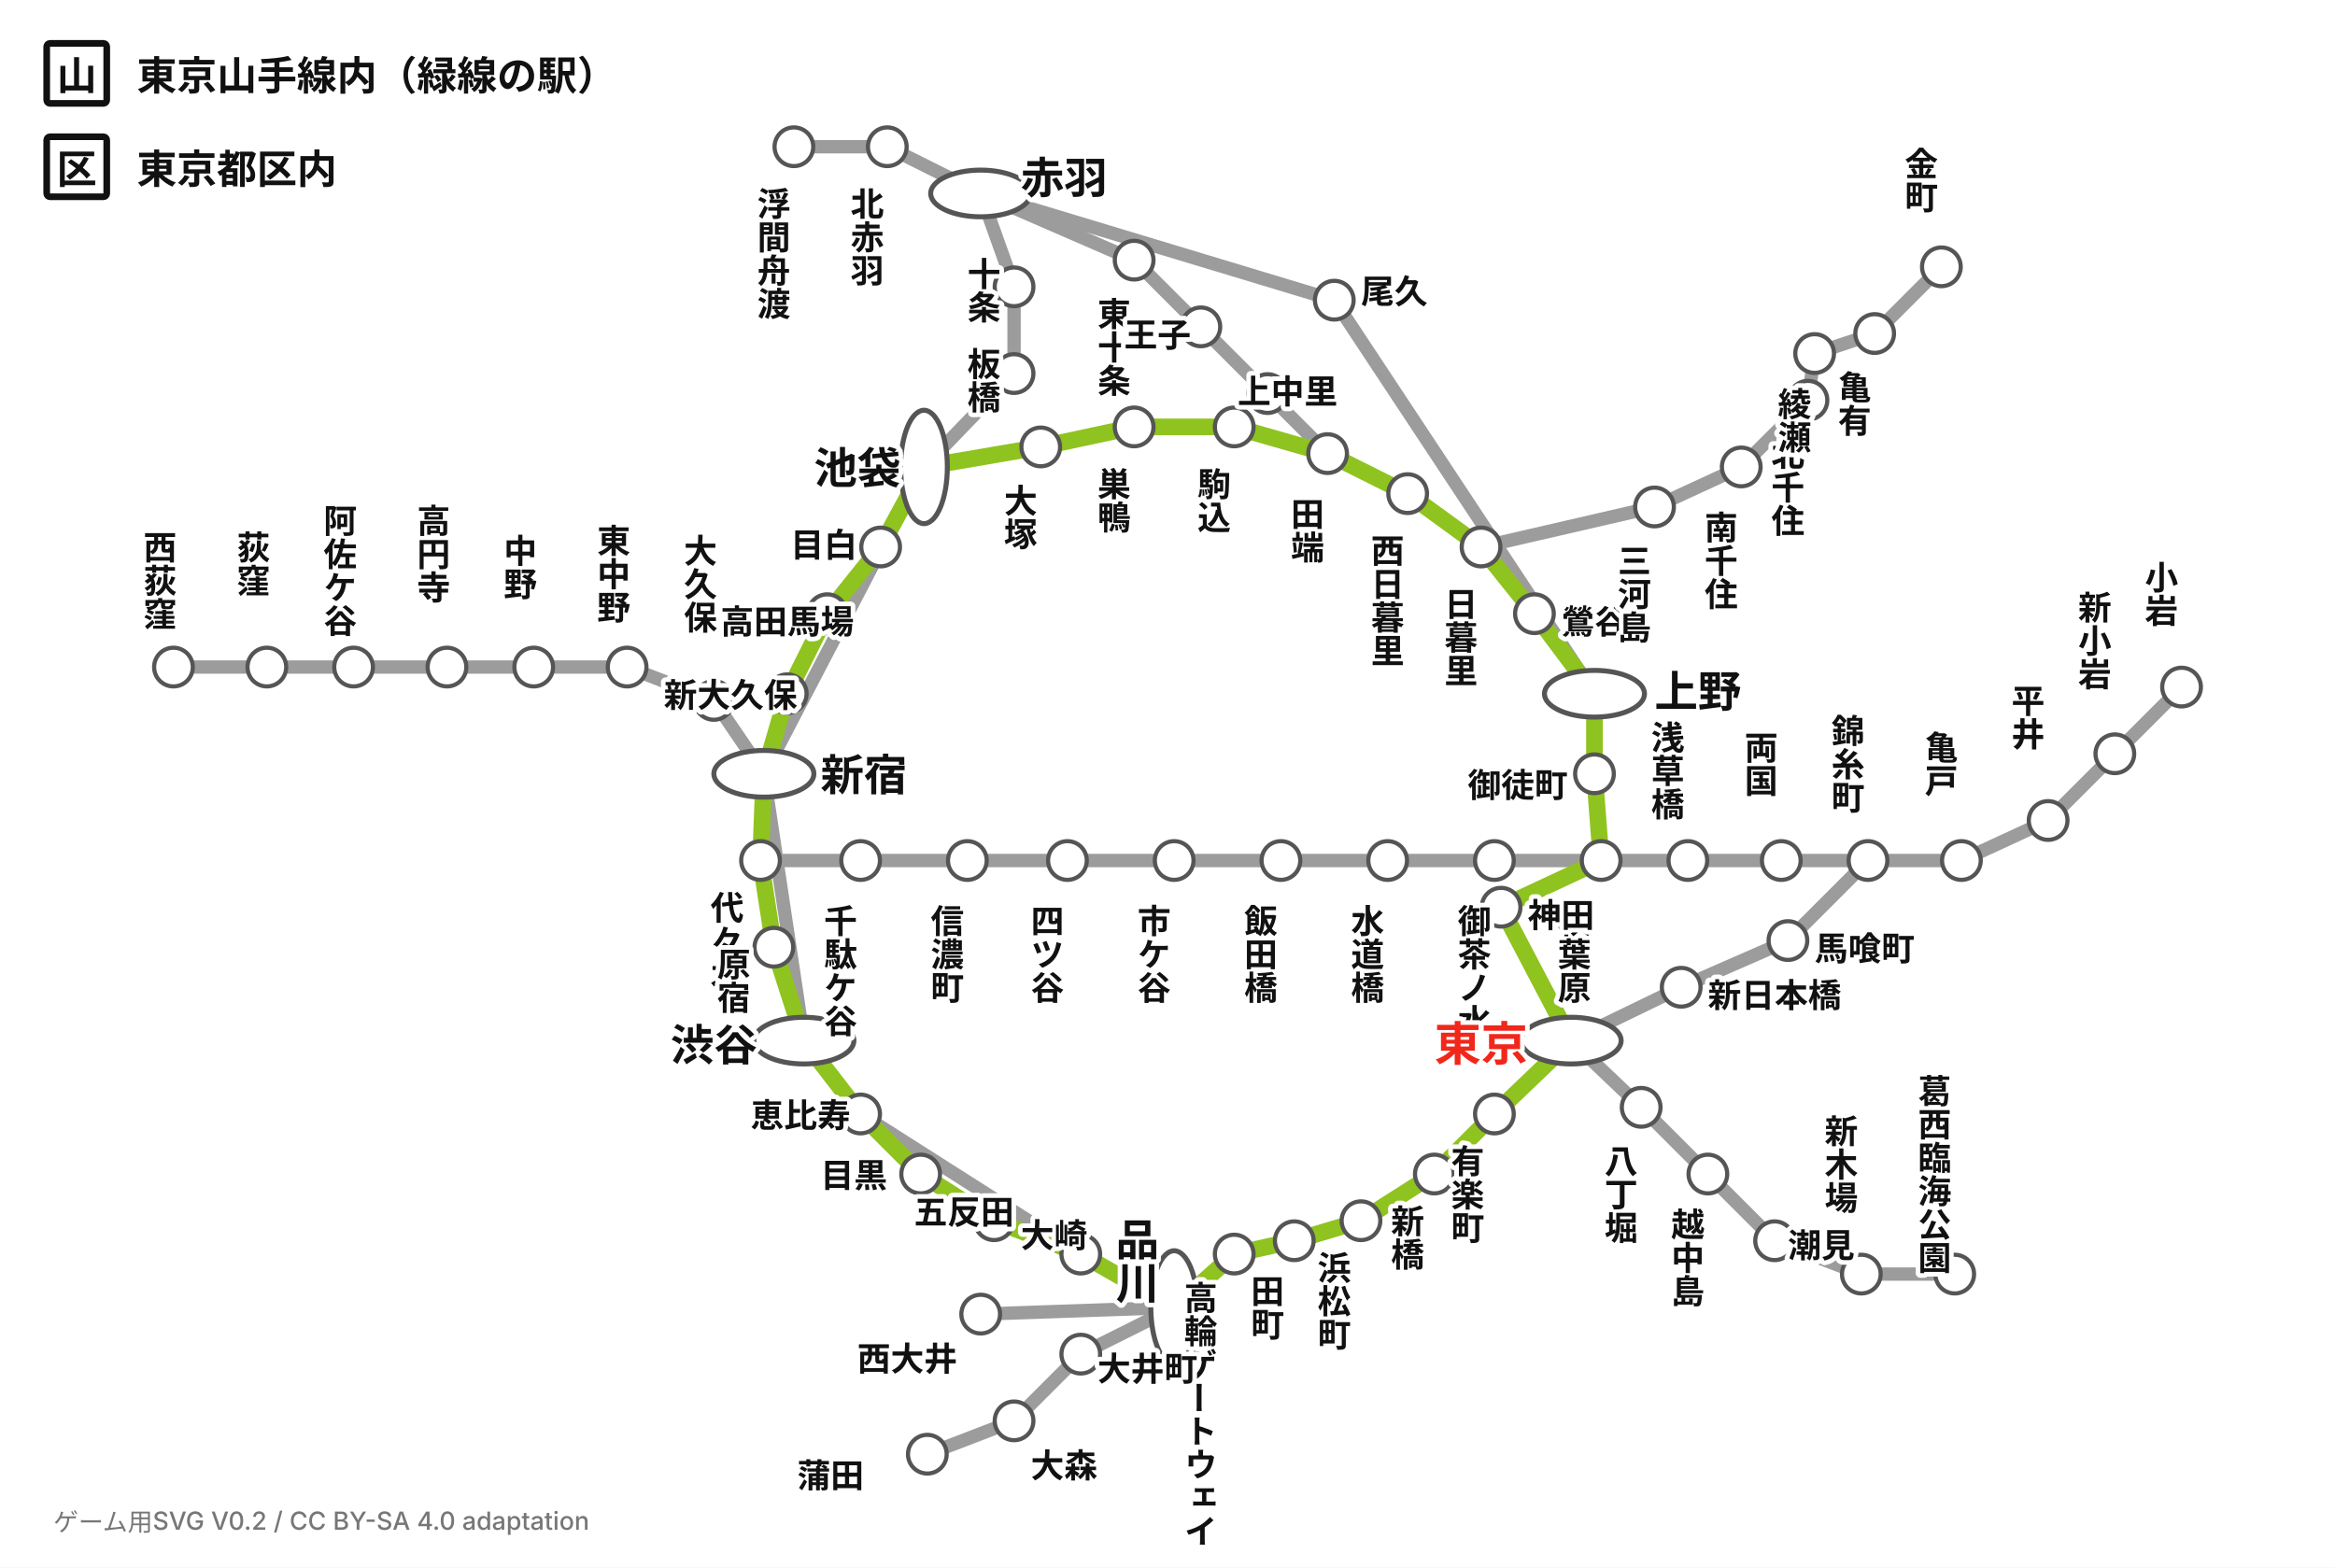
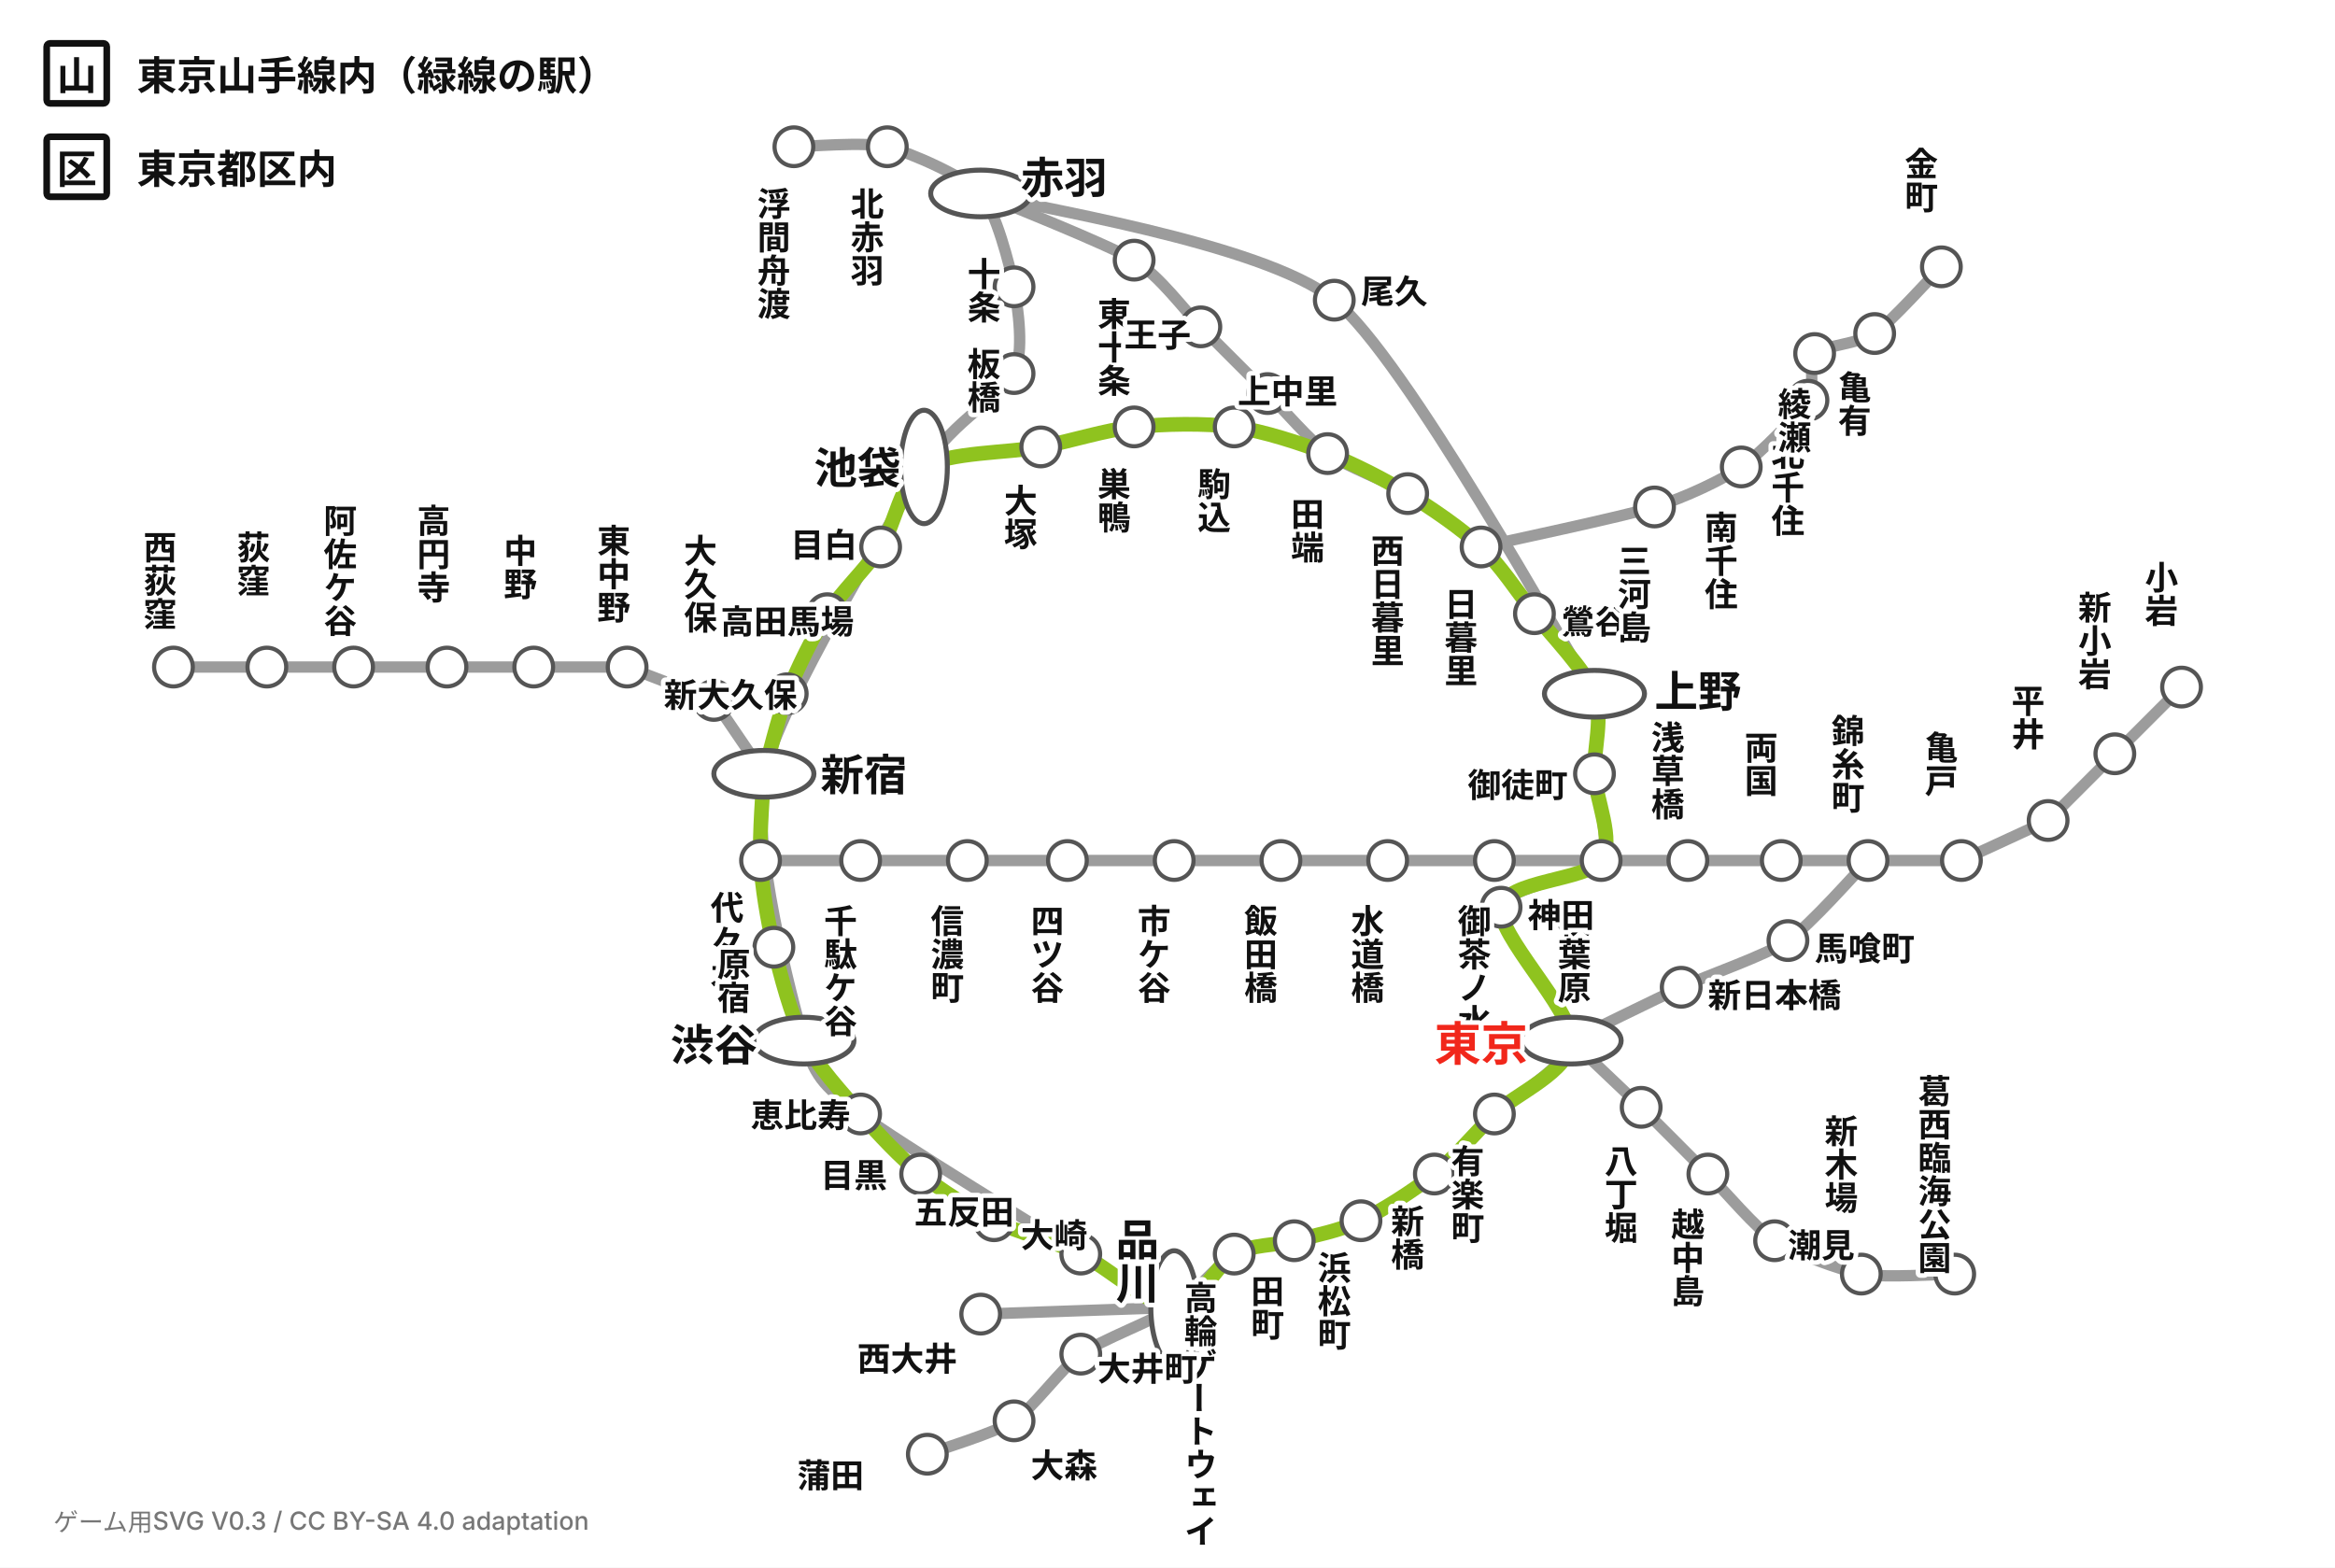
<svg xmlns="http://www.w3.org/2000/svg" viewBox="0 0 700 470" role="img" aria-labelledby="title desc">
  <style>
- .bg{fill:#fff}.route{fill:none;stroke:#9c9c9c;stroke-width:4;stroke-linecap:round;stroke-linejoin:round}.yamanote{fill:none;stroke:#8fc31f;stroke-width:5;stroke-linecap:round;stroke-linejoin:round}
+ .bg{fill:#fff}.route{fill:none;stroke:#9c9c9c;stroke-width:3.4;stroke-linecap:round;stroke-linejoin:round}.yamanote{fill:none;stroke:#8fc31f;stroke-width:4.4;stroke-linecap:round;stroke-linejoin:round}
.station{fill:#fff;stroke:#555;stroke-width:1.25}.hub{fill:#fff;stroke:#555;stroke-width:1.5}
.label{font-family:-apple-system,BlinkMacSystemFont,"Yu Gothic","Hiragino Sans",sans-serif;font-size:10px;font-weight:650;fill:#111;paint-order:stroke;stroke:#fff;stroke-width:2.8px;stroke-linejoin:round}
.vlabel{writing-mode:vertical-rl;text-orientation:upright;letter-spacing:0}.hub-label{font-size:13px;font-weight:850}.tokyo{fill:#f1271b;font-size:14px}.legend{font-size:12px;font-weight:800}.legend-box{fill:#fff;stroke:#111;stroke-width:2}.note{font-size:7.5px;font-weight:500;fill:#777}
</style>
  <rect class="bg" width="700" height="470" />
  <rect class="legend-box" x="14" y="13" width="18" height="18" rx="1" />
  <text class="label legend" x="23" y="27" text-anchor="middle">山</text>
  <text class="label legend" x="41" y="27">東京山手線内（緑線の駅）</text>
  <rect class="legend-box" x="14" y="41" width="18" height="18" rx="1" />
  <text class="label legend" x="23" y="55" text-anchor="middle">区</text>
  <text class="label legend" x="41" y="55">東京都区内</text>
  <polyline id="chuo" class="route" points="52,200 80,200 106,200 134,200 160,200 188,200 214,210 229,232 228,258 258,258 290,258 320,258 352,258 384,258 416,258 448,258 480,258 506,258 534,258 560,258 588,258 614,246 634,226 654,206" />
-   <polyline id="saikyo" class="route" points="238,44 266,44 294,58 304,86 304,112 277,140 229,232 241,312 258,334 324,376" />
-   <polyline id="keihin" class="route" points="294,58 340,78 360,98 380,118 398,136 422,148 444,164 460,184 478,208 478,232 480,258 450,272 471,312 448,334 430,352 408,366 388,372 370,376 352,392 324,406 304,426 278,436" />
-   <polyline id="utsunomiya" class="route" points="294,58 400,90 478,208" />
-   <polyline id="joban" class="route" points="444,164 496,152 522,140 542,120 544,106 562,100 582,80" />
-   <polyline id="sobu" class="route" points="471,312 504,296 536,282 560,258" />
-   <polyline id="keiyo" class="route" points="471,312 492,332 512,352 532,372 558,382 586,382" />
-   <polyline id="yokosuka" class="route" points="352,392 294,394" />
-   <polyline id="yamanote" class="yamanote" points="229,232 236,208 248,184 264,164 277,140 312,134 340,128 370,128 398,136 422,148 444,164 460,184 478,208 478,232 480,258 450,272 471,312 448,334 430,352 408,366 388,372 370,376 352,392 324,376 298,366 276,352 258,334 241,312 232,284 228,258 229,232" />
+   <path id="saikyo" class="route" d="M 238 44 C 241.3 44.0 259.5 42.4 266 44 C 272.5 45.6 289.6 53.1 294 58 C 298.4 62.9 302.8 79.7 304 86 C 305.2 92.3 307.1 105.7 304 112 C 300.9 118.3 285.8 126.0 277 140 C 268.3 154.0 233.2 211.9 229 232 C 224.8 252.1 237.6 300.1 241 312 C 244.4 323.9 248.3 326.5 258 334 C 267.7 341.5 316.3 371.1 324 376" />
+   <path id="keihin" class="route" d="M 294 58 C 299.4 60.3 332.3 73.3 340 78 C 347.7 82.7 355.3 93.3 360 98 C 364.7 102.7 375.6 113.6 380 118 C 384.4 122.4 393.1 132.5 398 136 C 402.9 139.5 416.6 144.7 422 148 C 427.4 151.3 439.6 159.8 444 164 C 448.4 168.2 456.0 178.9 460 184 C 464.0 189.1 475.9 202.4 478 208 C 480.1 213.6 477.8 226.2 478 232 C 478.2 237.8 483.3 253.3 480 258 C 476.7 262.7 451.1 265.7 450 272 C 448.9 278.3 471.2 304.8 471 312 C 470.8 319.2 452.8 329.3 448 334 C 443.2 338.7 434.7 348.3 430 352 C 425.3 355.7 412.9 363.7 408 366 C 403.1 368.3 392.4 370.8 388 372 C 383.6 373.2 374.2 373.7 370 376 C 365.8 378.3 357.4 388.5 352 392 C 346.6 395.5 329.6 402.0 324 406 C 318.4 410.0 309.4 422.5 304 426 C 298.6 429.5 281.0 434.8 278 436" />
+   <path id="utsunomiya" class="route" d="M 294 58 C 306.4 61.7 378.5 72.5 400 90 C 421.5 107.5 468.9 194.2 478 208" />
+   <path id="joban" class="route" d="M 444 164 C 450.1 162.6 486.9 154.8 496 152 C 505.1 149.2 516.6 143.7 522 140 C 527.4 136.3 539.4 124.0 542 120 C 544.6 116.0 541.7 108.3 544 106 C 546.3 103.7 557.6 103.0 562 100 C 566.4 97.0 579.7 82.3 582 80" />
+   <path id="sobu" class="route" d="M 471 312 C 474.9 310.1 496.4 299.5 504 296 C 511.6 292.5 529.5 286.4 536 282 C 542.5 277.6 557.2 260.8 560 258" />
+   <path id="keiyo" class="route" d="M 471 312 C 473.4 314.3 487.2 327.3 492 332 C 496.8 336.7 507.3 347.3 512 352 C 516.7 356.7 526.6 368.5 532 372 C 537.4 375.5 551.7 380.8 558 382 C 564.3 383.2 582.7 382.0 586 382" />
+   <path id="yokosuka" class="route" d="M 352 392 C 345.2 392.2 300.8 393.8 294 394" />
+   <path id="yamanote" class="yamanote" d="M 229 232 C 230.1 228.4 233.2 215.2 236 208 C 238.8 200.8 243.8 190.6 248 184 C 252.2 177.4 259.6 170.6 264 164 C 268.4 157.4 269.8 144.5 277 140 C 284.2 135.5 302.6 135.8 312 134 C 321.4 132.2 331.3 128.9 340 128 C 348.7 127.1 361.3 126.8 370 128 C 378.7 129.2 390.2 133.0 398 136 C 405.8 139.0 415.1 143.8 422 148 C 428.9 152.2 438.3 158.6 444 164 C 449.7 169.4 454.9 177.4 460 184 C 465.1 190.6 475.3 200.8 478 208 C 480.7 215.2 477.7 224.5 478 232 C 478.3 239.5 484.2 252.0 480 258 C 475.8 264.0 451.4 263.9 450 272 C 448.6 280.1 471.3 302.7 471 312 C 470.7 321.3 454.1 328.0 448 334 C 441.9 340.0 436.0 347.2 430 352 C 424.0 356.8 414.3 363.0 408 366 C 401.7 369.0 393.7 370.5 388 372 C 382.3 373.5 375.4 373.0 370 376 C 364.6 379.0 358.9 392.0 352 392 C 345.1 392.0 332.1 379.9 324 376 C 315.9 372.1 305.2 369.6 298 366 C 290.8 362.4 282.0 356.8 276 352 C 270.0 347.2 263.3 340.0 258 334 C 252.8 328.0 244.9 319.5 241 312 C 237.1 304.5 233.9 292.1 232 284 C 230.1 275.9 228.4 265.8 228 258 C 227.6 250.2 228.8 235.9 229 232" />
  <circle class="station" cx="52" cy="200" r="5.8" data-station="西荻窪" />
  <circle class="station" cx="80" cy="200" r="5.8" data-station="荻窪" />
  <circle class="station" cx="106" cy="200" r="5.8" data-station="阿佐ケ谷" />
  <circle class="station" cx="134" cy="200" r="5.8" data-station="高円寺" />
  <circle class="station" cx="160" cy="200" r="5.8" data-station="中野" />
  <circle class="station" cx="188" cy="200" r="5.8" data-station="東中野" />
  <circle class="station" cx="214" cy="210" r="5.8" data-station="大久保" />
  <ellipse class="hub" cx="229" cy="232" rx="15" ry="7" data-station="新宿" />
  <circle class="station" cx="228" cy="258" r="5.8" data-station="代々木" />
  <circle class="station" cx="258" cy="258" r="5.8" data-station="千駄ケ谷" />
  <circle class="station" cx="290" cy="258" r="5.8" data-station="信濃町" />
  <circle class="station" cx="320" cy="258" r="5.8" data-station="四ツ谷" />
  <circle class="station" cx="352" cy="258" r="5.8" data-station="市ケ谷" />
  <circle class="station" cx="384" cy="258" r="5.8" data-station="飯田橋" />
  <circle class="station" cx="416" cy="258" r="5.8" data-station="水道橋" />
  <circle class="station" cx="448" cy="258" r="5.8" data-station="御茶ノ水" />
  <circle class="station" cx="480" cy="258" r="5.8" data-station="秋葉原" />
  <circle class="station" cx="506" cy="258" r="5.8" data-station="浅草橋" />
  <circle class="station" cx="534" cy="258" r="5.8" data-station="両国" />
  <circle class="station" cx="560" cy="258" r="5.8" data-station="錦糸町" />
  <circle class="station" cx="588" cy="258" r="5.8" data-station="亀戸" />
  <circle class="station" cx="614" cy="246" r="5.8" data-station="平井" />
  <circle class="station" cx="634" cy="226" r="5.8" data-station="新小岩" />
  <circle class="station" cx="654" cy="206" r="5.8" data-station="小岩" />
  <circle class="station" cx="238" cy="44" r="5.8" data-station="浮間舟渡" />
  <circle class="station" cx="266" cy="44" r="5.8" data-station="北赤羽" />
  <ellipse class="hub" cx="294" cy="58" rx="15" ry="7" data-station="赤羽" />
  <circle class="station" cx="304" cy="86" r="5.8" data-station="十条" />
  <circle class="station" cx="304" cy="112" r="5.8" data-station="板橋" />
  <ellipse class="hub" cx="277" cy="140" rx="7" ry="17" data-station="池袋" />
  <ellipse class="hub" cx="241" cy="312" rx="15" ry="7" data-station="渋谷" />
  <circle class="station" cx="258" cy="334" r="5.8" data-station="恵比寿" />
  <circle class="station" cx="324" cy="376" r="5.8" data-station="大崎" />
  <circle class="station" cx="340" cy="78" r="5.8" data-station="東十条" />
  <circle class="station" cx="360" cy="98" r="5.8" data-station="王子" />
  <circle class="station" cx="380" cy="118" r="5.8" data-station="上中里" />
  <circle class="station" cx="398" cy="136" r="5.8" data-station="田端" />
  <circle class="station" cx="422" cy="148" r="5.8" data-station="西日暮里" />
  <circle class="station" cx="444" cy="164" r="5.8" data-station="日暮里" />
  <circle class="station" cx="460" cy="184" r="5.8" data-station="鶯谷" />
  <ellipse class="hub" cx="478" cy="208" rx="15" ry="7" data-station="上野" />
  <circle class="station" cx="478" cy="232" r="5.8" data-station="御徒町" />
  <circle class="station" cx="450" cy="272" r="5.8" data-station="神田" />
  <ellipse class="hub" cx="471" cy="312" rx="15" ry="7" data-station="東京" />
  <circle class="station" cx="448" cy="334" r="5.8" data-station="有楽町" />
  <circle class="station" cx="430" cy="352" r="5.8" data-station="新橋" />
  <circle class="station" cx="408" cy="366" r="5.8" data-station="浜松町" />
  <circle class="station" cx="388" cy="372" r="5.8" data-station="田町" />
  <circle class="station" cx="370" cy="376" r="5.8" data-station="高輪ゲートウェイ" />
  <ellipse class="hub" cx="352" cy="392" rx="7" ry="17" data-station="品川" />
  <circle class="station" cx="324" cy="406" r="5.8" data-station="大井町" />
  <circle class="station" cx="304" cy="426" r="5.8" data-station="大森" />
  <circle class="station" cx="278" cy="436" r="5.8" data-station="蒲田" />
  <circle class="station" cx="400" cy="90" r="5.8" data-station="尾久" />
  <circle class="station" cx="496" cy="152" r="5.8" data-station="三河島" />
  <circle class="station" cx="522" cy="140" r="5.8" data-station="南千住" />
  <circle class="station" cx="542" cy="120" r="5.8" data-station="北千住" />
  <circle class="station" cx="544" cy="106" r="5.8" data-station="綾瀬" />
  <circle class="station" cx="562" cy="100" r="5.8" data-station="亀有" />
  <circle class="station" cx="582" cy="80" r="5.8" data-station="金町" />
  <circle class="station" cx="504" cy="296" r="5.8" data-station="新日本橋" />
  <circle class="station" cx="536" cy="282" r="5.8" data-station="馬喰町" />
  <circle class="station" cx="492" cy="332" r="5.8" data-station="八丁堀" />
  <circle class="station" cx="512" cy="352" r="5.8" data-station="越中島" />
  <circle class="station" cx="532" cy="372" r="5.8" data-station="潮見" />
  <circle class="station" cx="558" cy="382" r="5.8" data-station="新木場" />
  <circle class="station" cx="586" cy="382" r="5.8" data-station="葛西臨海公園" />
  <circle class="station" cx="294" cy="394" r="5.8" data-station="西大井" />
  <circle class="station" cx="236" cy="208" r="5.8" data-station="新大久保" />
  <circle class="station" cx="248" cy="184" r="5.8" data-station="高田馬場" />
  <circle class="station" cx="264" cy="164" r="5.8" data-station="目白" />
  <circle class="station" cx="312" cy="134" r="5.8" data-station="大塚" />
  <circle class="station" cx="340" cy="128" r="5.8" data-station="巣鴨" />
  <circle class="station" cx="370" cy="128" r="5.8" data-station="駒込" />
  <circle class="station" cx="298" cy="366" r="5.8" data-station="五反田" />
  <circle class="station" cx="276" cy="352" r="5.8" data-station="目黒" />
  <circle class="station" cx="232" cy="284" r="5.8" data-station="原宿" />
  <text class="label vlabel" x="48" y="159">西荻窪</text>
  <text class="label vlabel" x="76" y="159">荻窪</text>
  <text class="label vlabel" x="102" y="151">阿佐ケ谷</text>
  <text class="label vlabel" x="130" y="151">高円寺</text>
  <text class="label vlabel" x="156" y="160">中野</text>
  <text class="label vlabel" x="184" y="157">東中野</text>
  <text class="label vlabel" x="210" y="160">大久保</text>
  <text class="label hub-label" x="246" y="237">新宿</text>
  <text class="label vlabel" x="218" y="267">代々木</text>
  <text class="label vlabel" x="252" y="271">千駄ケ谷</text>
  <text class="label vlabel" x="284" y="271">信濃町</text>
  <text class="label vlabel" x="314" y="271">四ツ谷</text>
  <text class="label vlabel" x="346" y="271">市ケ谷</text>
  <text class="label vlabel" x="378" y="271">飯田橋</text>
  <text class="label vlabel" x="410" y="271">水道橋</text>
  <text class="label vlabel" x="442" y="271">御茶ノ水</text>
  <text class="label vlabel" x="472" y="271">秋葉原</text>
  <text class="label vlabel" x="500" y="216">浅草橋</text>
  <text class="label vlabel" x="528" y="219">両国</text>
  <text class="label vlabel" x="554" y="214">錦糸町</text>
  <text class="label vlabel" x="582" y="219">亀戸</text>
  <text class="label vlabel" x="608" y="205">平井</text>
  <text class="label vlabel" x="628" y="177">新小岩</text>
  <text class="label vlabel" x="648" y="168">小岩</text>
  <text class="label vlabel" x="232" y="56">浮間舟渡</text>
  <text class="label vlabel" x="260" y="56">北赤羽</text>
  <text class="label hub-label" x="306" y="58">赤羽</text>
  <text class="label vlabel" x="295" y="77">十条</text>
  <text class="label vlabel" x="295" y="104">板橋</text>
  <text class="label hub-label" x="244" y="145">池袋</text>
  <text class="label hub-label" x="201" y="318">渋谷</text>
  <text class="label" x="225" y="338">恵比寿</text>
  <text class="label" x="306" y="374">大崎</text>
  <text class="label vlabel" x="334" y="89">東十条</text>
  <text class="label" x="337" y="104">王子</text>
  <text class="label" x="371" y="121">上中里</text>
  <text class="label vlabel" x="392" y="149">田端</text>
  <text class="label vlabel" x="416" y="160">西日暮里</text>
  <text class="label vlabel" x="438" y="176">日暮里</text>
  <text class="label" x="468" y="190">鶯谷</text>
  <text class="label hub-label" x="496" y="212">上野</text>
  <text class="label" x="440" y="239">御徒町</text>
  <text class="label" x="458" y="278">神田</text>
  <text class="label hub-label tokyo" x="430" y="318">東京</text>
  <text class="label vlabel" x="440" y="343">有楽町</text>
  <text class="label vlabel" x="422" y="361">新橋</text>
  <text class="label vlabel" x="400" y="375">浜松町</text>
  <text class="label vlabel" x="380" y="382">田町</text>
  <text class="label vlabel" x="360" y="384">高輪ゲートウェイ</text>
  <text class="label vlabel hub-label" x="341" y="365">品川</text>
  <text class="label" x="329" y="414">大井町</text>
  <text class="label" x="309" y="443">大森</text>
  <text class="label" x="239" y="446">蒲田</text>
  <text class="label" x="408" y="91">尾久</text>
  <text class="label vlabel" x="490" y="163">三河島</text>
  <text class="label vlabel" x="516" y="153">南千住</text>
  <text class="label vlabel" x="536" y="131">北千住</text>
  <text class="label vlabel" x="538" y="116">綾瀬</text>
  <text class="label vlabel" x="556" y="111">亀有</text>
  <text class="label vlabel" x="576" y="44">金町</text>
  <text class="label" x="512" y="302">新日本橋</text>
  <text class="label" x="544" y="288">馬喰町</text>
  <text class="label vlabel" x="486" y="343">八丁堀</text>
  <text class="label vlabel" x="506" y="362">越中島</text>
  <text class="label" x="536" y="377">潮見</text>
  <text class="label vlabel" x="552" y="334">新木場</text>
  <text class="label vlabel" x="580" y="322">葛西臨海公園</text>
  <text class="label" x="257" y="411">西大井</text>
  <text class="label" x="199" y="212">新大久保</text>
  <text class="label" x="216" y="190">高田馬場</text>
  <text class="label" x="237" y="167">目白</text>
  <text class="label vlabel" x="306" y="145">大塚</text>
  <text class="label vlabel" x="334" y="140">巣鴨</text>
  <text class="label vlabel" x="364" y="140">駒込</text>
  <text class="label" x="274" y="367">五反田</text>
  <text class="label" x="246" y="356">目黒</text>
  <text class="label vlabel" x="220" y="284">原宿</text>
-   <text class="label note" x="16" y="459">ゲーム用SVG V0.2 / CC BY-SA 4.0 adaptation</text>
+   <text class="label note" x="16" y="459">ゲーム用SVG V0.3 / CC BY-SA 4.0 adaptation</text>
</svg>
